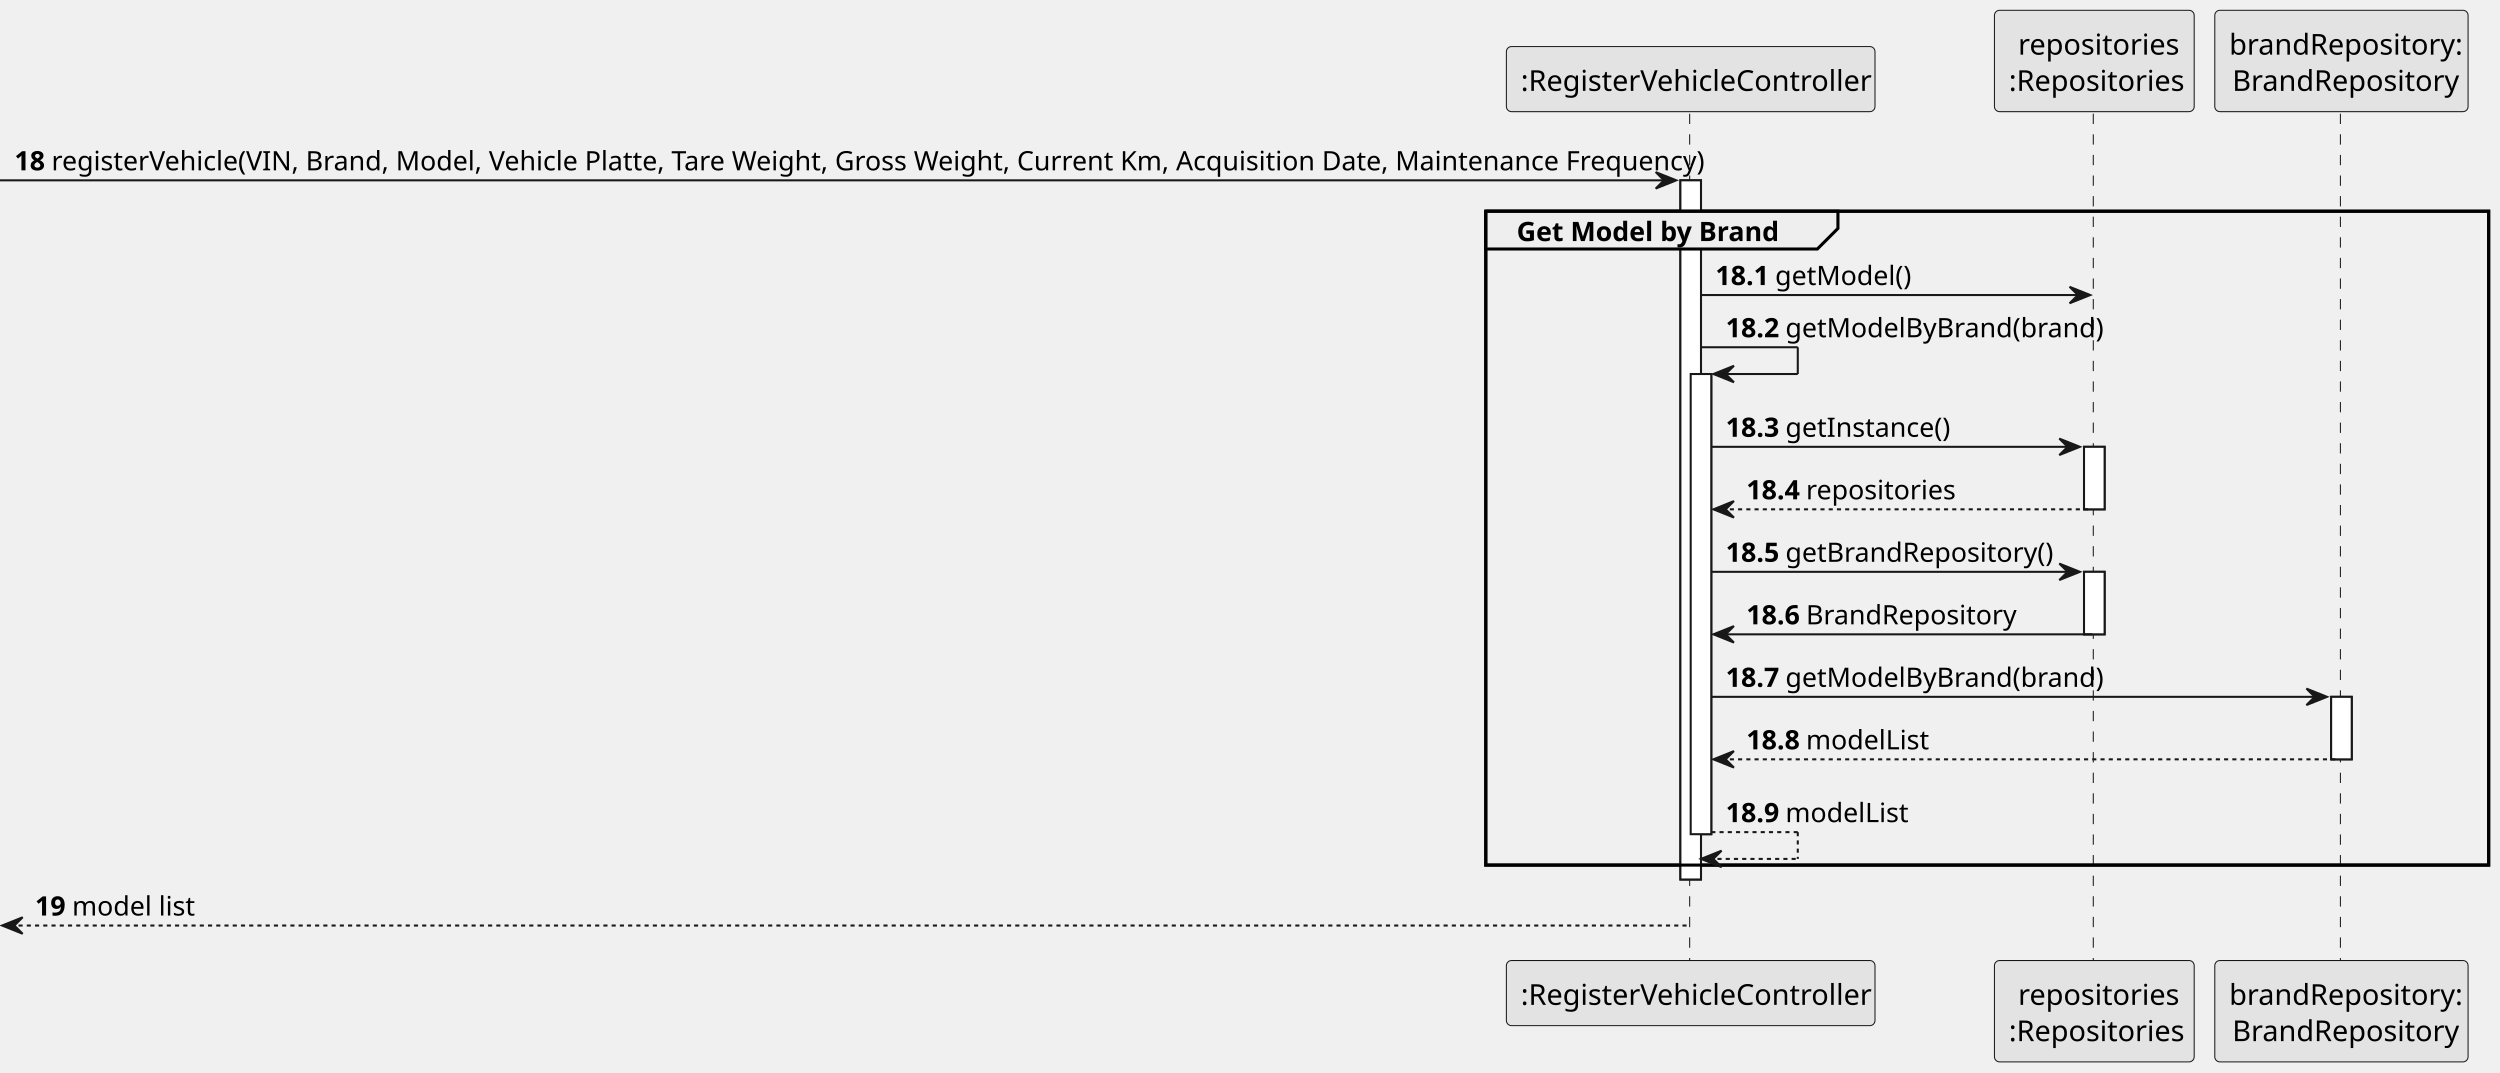
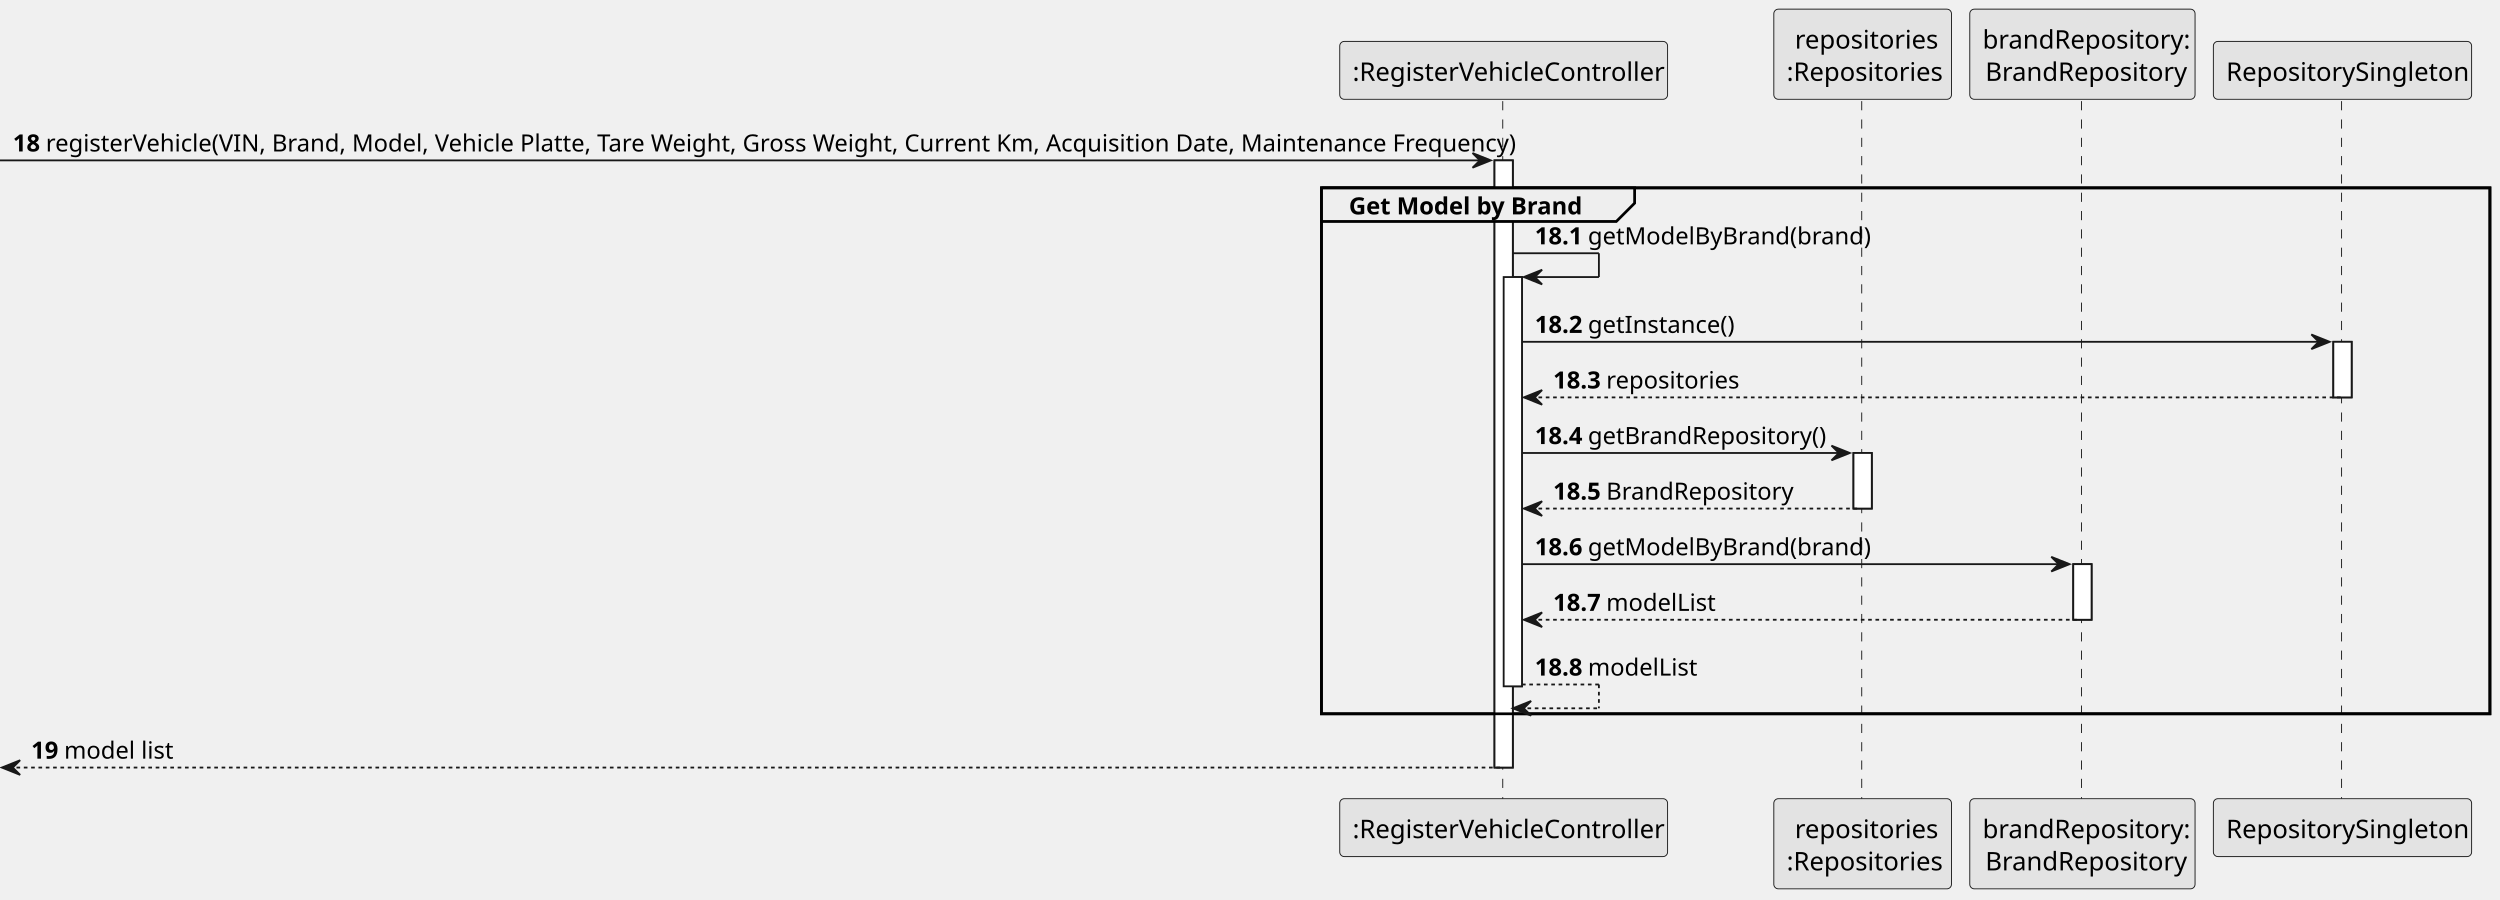
- <svg xmlns="http://www.w3.org/2000/svg" contentStyleType="text/css" height="521px" preserveAspectRatio="none" style="width:1214px;height:521px;background:#FFFFFF;" version="1.1" viewBox="0 0 1214 521" width="1214px" zoomAndPan="magnify">
+ <svg xmlns="http://www.w3.org/2000/svg" contentStyleType="text/css" height="491px" preserveAspectRatio="none" style="width:1365px;height:491px;background:#FFFFFF;" version="1.1" viewBox="0 0 1365 491" width="1365px" zoomAndPan="magnify">
  <defs />
  <g>
-     <rect fill="#FFFFFF" height="339.516" style="stroke:#181818;stroke-width:1.0;" width="10" x="816" y="87.57" />
-     <rect fill="#FFFFFF" height="223.461" style="stroke:#181818;stroke-width:1.0;" width="10" x="821" y="181.625" />
-     <rect fill="#FFFFFF" height="30.352" style="stroke:#181818;stroke-width:1.0;" width="10" x="1012" y="216.977" />
-     <rect fill="#FFFFFF" height="30.352" style="stroke:#181818;stroke-width:1.0;" width="10" x="1012" y="277.68" />
-     <rect fill="#FFFFFF" height="30.352" style="stroke:#181818;stroke-width:1.0;" width="10" x="1132" y="338.383" />
-     <rect fill="none" height="317.516" style="stroke:#000000;stroke-width:1.5;" width="487" x="721.5" y="102.57" />
-     <line style="stroke:#181818;stroke-width:0.5;stroke-dasharray:5.0,5.0;" x1="820.5" x2="820.5" y1="55.219" y2="467.438" />
-     <line style="stroke:#181818;stroke-width:0.5;stroke-dasharray:5.0,5.0;" x1="1016.5" x2="1016.5" y1="55.219" y2="467.438" />
-     <line style="stroke:#181818;stroke-width:0.5;stroke-dasharray:5.0,5.0;" x1="1136.5" x2="1136.5" y1="55.219" y2="467.438" />
+     <rect fill="#FFFFFF" height="331.516" style="stroke:#181818;stroke-width:1.0;" width="10" x="816" y="87.57" />
+     <rect fill="#FFFFFF" height="223.461" style="stroke:#181818;stroke-width:1.0;" width="10" x="821" y="151.273" />
+     <rect fill="#FFFFFF" height="30.352" style="stroke:#181818;stroke-width:1.0;" width="10" x="1012" y="247.328" />
+     <rect fill="#FFFFFF" height="30.352" style="stroke:#181818;stroke-width:1.0;" width="10" x="1132" y="308.031" />
+     <rect fill="#FFFFFF" height="30.352" style="stroke:#181818;stroke-width:1.0;" width="10" x="1274" y="186.625" />
+     <rect fill="none" height="287.164" style="stroke:#000000;stroke-width:1.5;" width="638" x="721.5" y="102.57" />
+     <line style="stroke:#181818;stroke-width:0.5;stroke-dasharray:5.0,5.0;" x1="820.5" x2="820.5" y1="55.219" y2="437.086" />
+     <line style="stroke:#181818;stroke-width:0.5;stroke-dasharray:5.0,5.0;" x1="1016.5" x2="1016.5" y1="55.219" y2="437.086" />
+     <line style="stroke:#181818;stroke-width:0.5;stroke-dasharray:5.0,5.0;" x1="1136.5" x2="1136.5" y1="55.219" y2="437.086" />
+     <line style="stroke:#181818;stroke-width:0.5;stroke-dasharray:5.0,5.0;" x1="1278.5" x2="1278.5" y1="55.219" y2="437.086" />
    <rect fill="#E3E3E3" height="31.609" rx="2.5" ry="2.5" style="stroke:#181818;stroke-width:0.5;" width="179" x="731.5" y="22.609" />
    <text fill="#000000" font-family="sans-serif" font-size="14" lengthAdjust="spacing" textLength="165" x="738.5" y="44.143">:RegisterVehicleController</text>
-     <rect fill="#E3E3E3" height="31.609" rx="2.5" ry="2.5" style="stroke:#181818;stroke-width:0.5;" width="179" x="731.5" y="466.438" />
-     <text fill="#000000" font-family="sans-serif" font-size="14" lengthAdjust="spacing" textLength="165" x="738.5" y="487.971">:RegisterVehicleController</text>
+     <rect fill="#E3E3E3" height="31.609" rx="2.5" ry="2.5" style="stroke:#181818;stroke-width:0.5;" width="179" x="731.5" y="436.086" />
+     <text fill="#000000" font-family="sans-serif" font-size="14" lengthAdjust="spacing" textLength="165" x="738.5" y="457.619">:RegisterVehicleController</text>
    <rect fill="#E3E3E3" height="49.219" rx="2.5" ry="2.5" style="stroke:#181818;stroke-width:0.5;" width="97" x="968.5" y="5" />
    <text fill="#000000" font-family="sans-serif" font-size="14" lengthAdjust="spacing" textLength="74" x="980" y="26.533">repositories</text>
    <text fill="#000000" font-family="sans-serif" font-size="14" lengthAdjust="spacing" textLength="83" x="975.5" y="44.143">:Repositories</text>
-     <rect fill="#E3E3E3" height="49.219" rx="2.5" ry="2.5" style="stroke:#181818;stroke-width:0.5;" width="97" x="968.5" y="466.438" />
-     <text fill="#000000" font-family="sans-serif" font-size="14" lengthAdjust="spacing" textLength="74" x="980" y="487.971">repositories</text>
-     <text fill="#000000" font-family="sans-serif" font-size="14" lengthAdjust="spacing" textLength="83" x="975.5" y="505.58">:Repositories</text>
+     <rect fill="#E3E3E3" height="49.219" rx="2.5" ry="2.5" style="stroke:#181818;stroke-width:0.5;" width="97" x="968.5" y="436.086" />
+     <text fill="#000000" font-family="sans-serif" font-size="14" lengthAdjust="spacing" textLength="74" x="980" y="457.619">repositories</text>
+     <text fill="#000000" font-family="sans-serif" font-size="14" lengthAdjust="spacing" textLength="83" x="975.5" y="475.228">:Repositories</text>
    <rect fill="#E3E3E3" height="49.219" rx="2.5" ry="2.5" style="stroke:#181818;stroke-width:0.5;" width="123" x="1075.5" y="5" />
    <text fill="#000000" font-family="sans-serif" font-size="14" lengthAdjust="spacing" textLength="109" x="1082.5" y="26.533">brandRepository:</text>
    <text fill="#000000" font-family="sans-serif" font-size="14" lengthAdjust="spacing" textLength="106" x="1084" y="44.143">BrandRepository</text>
-     <rect fill="#E3E3E3" height="49.219" rx="2.5" ry="2.5" style="stroke:#181818;stroke-width:0.5;" width="123" x="1075.5" y="466.438" />
-     <text fill="#000000" font-family="sans-serif" font-size="14" lengthAdjust="spacing" textLength="109" x="1082.5" y="487.971">brandRepository:</text>
-     <text fill="#000000" font-family="sans-serif" font-size="14" lengthAdjust="spacing" textLength="106" x="1084" y="505.58">BrandRepository</text>
-     <rect fill="#FFFFFF" height="339.516" style="stroke:#181818;stroke-width:1.0;" width="10" x="816" y="87.57" />
-     <rect fill="#FFFFFF" height="223.461" style="stroke:#181818;stroke-width:1.0;" width="10" x="821" y="181.625" />
-     <rect fill="#FFFFFF" height="30.352" style="stroke:#181818;stroke-width:1.0;" width="10" x="1012" y="216.977" />
-     <rect fill="#FFFFFF" height="30.352" style="stroke:#181818;stroke-width:1.0;" width="10" x="1012" y="277.68" />
-     <rect fill="#FFFFFF" height="30.352" style="stroke:#181818;stroke-width:1.0;" width="10" x="1132" y="338.383" />
+     <rect fill="#E3E3E3" height="49.219" rx="2.5" ry="2.5" style="stroke:#181818;stroke-width:0.5;" width="123" x="1075.5" y="436.086" />
+     <text fill="#000000" font-family="sans-serif" font-size="14" lengthAdjust="spacing" textLength="109" x="1082.5" y="457.619">brandRepository:</text>
+     <text fill="#000000" font-family="sans-serif" font-size="14" lengthAdjust="spacing" textLength="106" x="1084" y="475.228">BrandRepository</text>
+     <rect fill="#E3E3E3" height="31.609" rx="2.5" ry="2.5" style="stroke:#181818;stroke-width:0.5;" width="141" x="1208.5" y="22.609" />
+     <text fill="#000000" font-family="sans-serif" font-size="14" lengthAdjust="spacing" textLength="127" x="1215.5" y="44.143">RepositorySingleton</text>
+     <rect fill="#E3E3E3" height="31.609" rx="2.5" ry="2.5" style="stroke:#181818;stroke-width:0.5;" width="141" x="1208.5" y="436.086" />
+     <text fill="#000000" font-family="sans-serif" font-size="14" lengthAdjust="spacing" textLength="127" x="1215.5" y="457.619">RepositorySingleton</text>
+     <rect fill="#FFFFFF" height="331.516" style="stroke:#181818;stroke-width:1.0;" width="10" x="816" y="87.57" />
+     <rect fill="#FFFFFF" height="223.461" style="stroke:#181818;stroke-width:1.0;" width="10" x="821" y="151.273" />
+     <rect fill="#FFFFFF" height="30.352" style="stroke:#181818;stroke-width:1.0;" width="10" x="1012" y="247.328" />
+     <rect fill="#FFFFFF" height="30.352" style="stroke:#181818;stroke-width:1.0;" width="10" x="1132" y="308.031" />
+     <rect fill="#FFFFFF" height="30.352" style="stroke:#181818;stroke-width:1.0;" width="10" x="1274" y="186.625" />
    <polygon fill="#181818" points="804,83.57,814,87.57,804,91.57,808,87.57" style="stroke:#181818;stroke-width:1.0;" />
    <line style="stroke:#181818;stroke-width:1.0;" x1="0" x2="810" y1="87.57" y2="87.57" />
    <text fill="#000000" font-family="sans-serif" font-size="13" font-weight="bold" lengthAdjust="spacing" textLength="14" x="7" y="82.714">18</text>
    <text fill="#000000" font-family="sans-serif" font-size="13" lengthAdjust="spacing" textLength="779" x="25" y="82.714">registerVehicle(VIN, Brand, Model, Vehicle Platte, Tare Weight, Gross Weight, Current Km, Acquisition Date, Maintenance Frequency)</text>
    <path d="M721.5,102.57 L892.5,102.57 L892.5,110.922 L882.5,120.922 L721.5,120.922 L721.5,102.57 " fill="#EEEEEE" style="stroke:#000000;stroke-width:1.5;" />
-     <rect fill="none" height="317.516" style="stroke:#000000;stroke-width:1.5;" width="487" x="721.5" y="102.57" />
+     <rect fill="none" height="287.164" style="stroke:#000000;stroke-width:1.5;" width="638" x="721.5" y="102.57" />
    <text fill="#000000" font-family="sans-serif" font-size="13" font-weight="bold" lengthAdjust="spacing" textLength="126" x="736.5" y="117.065">Get Model by Brand</text>
-     <polygon fill="#181818" points="1005,139.273,1015,143.273,1005,147.273,1009,143.273" style="stroke:#181818;stroke-width:1.0;" />
-     <line style="stroke:#181818;stroke-width:1.0;" x1="826" x2="1011" y1="143.273" y2="143.273" />
-     <text fill="#000000" font-family="sans-serif" font-size="13" font-weight="bold" lengthAdjust="spacing" textLength="25" x="833" y="138.417">18.1</text>
-     <text fill="#000000" font-family="sans-serif" font-size="13" lengthAdjust="spacing" textLength="61" x="862" y="138.417">getModel()</text>
-     <line style="stroke:#181818;stroke-width:1.0;" x1="826" x2="873" y1="168.625" y2="168.625" />
-     <line style="stroke:#181818;stroke-width:1.0;" x1="873" x2="873" y1="168.625" y2="181.625" />
-     <line style="stroke:#181818;stroke-width:1.0;" x1="832" x2="873" y1="181.625" y2="181.625" />
-     <polygon fill="#181818" points="842,177.625,832,181.625,842,185.625,838,181.625" style="stroke:#181818;stroke-width:1.0;" />
-     <text fill="#000000" font-family="sans-serif" font-size="13" font-weight="bold" lengthAdjust="spacing" textLength="25" x="838" y="163.769">18.2</text>
-     <text fill="#000000" font-family="sans-serif" font-size="13" lengthAdjust="spacing" textLength="143" x="867" y="163.769">getModelByBrand(brand)</text>
-     <polygon fill="#181818" points="1000,212.977,1010,216.977,1000,220.977,1004,216.977" style="stroke:#181818;stroke-width:1.0;" />
-     <line style="stroke:#181818;stroke-width:1.0;" x1="831" x2="1006" y1="216.977" y2="216.977" />
-     <text fill="#000000" font-family="sans-serif" font-size="13" font-weight="bold" lengthAdjust="spacing" textLength="25" x="838" y="212.12">18.3</text>
-     <text fill="#000000" font-family="sans-serif" font-size="13" lengthAdjust="spacing" textLength="75" x="867" y="212.12">getInstance()</text>
-     <polygon fill="#181818" points="842,243.328,832,247.328,842,251.328,838,247.328" style="stroke:#181818;stroke-width:1.0;" />
-     <line style="stroke:#181818;stroke-width:1.0;stroke-dasharray:2.0,2.0;" x1="836" x2="1016" y1="247.328" y2="247.328" />
-     <text fill="#000000" font-family="sans-serif" font-size="13" font-weight="bold" lengthAdjust="spacing" textLength="25" x="848" y="242.472">18.4</text>
-     <text fill="#000000" font-family="sans-serif" font-size="13" lengthAdjust="spacing" textLength="67" x="877" y="242.472">repositories</text>
-     <polygon fill="#181818" points="1000,273.68,1010,277.68,1000,281.68,1004,277.68" style="stroke:#181818;stroke-width:1.0;" />
-     <line style="stroke:#181818;stroke-width:1.0;" x1="831" x2="1006" y1="277.68" y2="277.68" />
-     <text fill="#000000" font-family="sans-serif" font-size="13" font-weight="bold" lengthAdjust="spacing" textLength="25" x="838" y="272.823">18.5</text>
-     <text fill="#000000" font-family="sans-serif" font-size="13" lengthAdjust="spacing" textLength="122" x="867" y="272.823">getBrandRepository()</text>
-     <polygon fill="#181818" points="842,304.031,832,308.031,842,312.031,838,308.031" style="stroke:#181818;stroke-width:1.0;" />
-     <line style="stroke:#181818;stroke-width:1.0;" x1="836" x2="1016" y1="308.031" y2="308.031" />
-     <text fill="#000000" font-family="sans-serif" font-size="13" font-weight="bold" lengthAdjust="spacing" textLength="25" x="848" y="303.175">18.6</text>
-     <text fill="#000000" font-family="sans-serif" font-size="13" lengthAdjust="spacing" textLength="96" x="877" y="303.175">BrandRepository</text>
-     <polygon fill="#181818" points="1120,334.383,1130,338.383,1120,342.383,1124,338.383" style="stroke:#181818;stroke-width:1.0;" />
-     <line style="stroke:#181818;stroke-width:1.0;" x1="831" x2="1126" y1="338.383" y2="338.383" />
-     <text fill="#000000" font-family="sans-serif" font-size="13" font-weight="bold" lengthAdjust="spacing" textLength="25" x="838" y="333.526">18.7</text>
-     <text fill="#000000" font-family="sans-serif" font-size="13" lengthAdjust="spacing" textLength="143" x="867" y="333.526">getModelByBrand(brand)</text>
-     <polygon fill="#181818" points="842,364.734,832,368.734,842,372.734,838,368.734" style="stroke:#181818;stroke-width:1.0;" />
-     <line style="stroke:#181818;stroke-width:1.0;stroke-dasharray:2.0,2.0;" x1="836" x2="1136" y1="368.734" y2="368.734" />
-     <text fill="#000000" font-family="sans-serif" font-size="13" font-weight="bold" lengthAdjust="spacing" textLength="25" x="848" y="363.878">18.8</text>
-     <text fill="#000000" font-family="sans-serif" font-size="13" lengthAdjust="spacing" textLength="56" x="877" y="363.878">modelList</text>
-     <line style="stroke:#181818;stroke-width:1.0;stroke-dasharray:2.0,2.0;" x1="831" x2="873" y1="404.086" y2="404.086" />
-     <line style="stroke:#181818;stroke-width:1.0;stroke-dasharray:2.0,2.0;" x1="873" x2="873" y1="404.086" y2="417.086" />
-     <line style="stroke:#181818;stroke-width:1.0;stroke-dasharray:2.0,2.0;" x1="826" x2="873" y1="417.086" y2="417.086" />
-     <polygon fill="#181818" points="836,413.086,826,417.086,836,421.086,832,417.086" style="stroke:#181818;stroke-width:1.0;" />
-     <text fill="#000000" font-family="sans-serif" font-size="13" font-weight="bold" lengthAdjust="spacing" textLength="25" x="838" y="399.229">18.9</text>
-     <text fill="#000000" font-family="sans-serif" font-size="13" lengthAdjust="spacing" textLength="56" x="867" y="399.229">modelList</text>
-     <polygon fill="#181818" points="11,445.438,1,449.438,11,453.438,7,449.438" style="stroke:#181818;stroke-width:1.0;" />
-     <line style="stroke:#181818;stroke-width:1.0;stroke-dasharray:2.0,2.0;" x1="5" x2="820" y1="449.438" y2="449.438" />
-     <text fill="#000000" font-family="sans-serif" font-size="13" font-weight="bold" lengthAdjust="spacing" textLength="14" x="17" y="444.581">19</text>
-     <text fill="#000000" font-family="sans-serif" font-size="13" lengthAdjust="spacing" textLength="56" x="35" y="444.581">model list</text>
+     <line style="stroke:#181818;stroke-width:1.0;" x1="826" x2="873" y1="138.273" y2="138.273" />
+     <line style="stroke:#181818;stroke-width:1.0;" x1="873" x2="873" y1="138.273" y2="151.273" />
+     <line style="stroke:#181818;stroke-width:1.0;" x1="832" x2="873" y1="151.273" y2="151.273" />
+     <polygon fill="#181818" points="842,147.273,832,151.273,842,155.273,838,151.273" style="stroke:#181818;stroke-width:1.0;" />
+     <text fill="#000000" font-family="sans-serif" font-size="13" font-weight="bold" lengthAdjust="spacing" textLength="25" x="838" y="133.417">18.1</text>
+     <text fill="#000000" font-family="sans-serif" font-size="13" lengthAdjust="spacing" textLength="143" x="867" y="133.417">getModelByBrand(brand)</text>
+     <polygon fill="#181818" points="1262,182.625,1272,186.625,1262,190.625,1266,186.625" style="stroke:#181818;stroke-width:1.0;" />
+     <line style="stroke:#181818;stroke-width:1.0;" x1="831" x2="1268" y1="186.625" y2="186.625" />
+     <text fill="#000000" font-family="sans-serif" font-size="13" font-weight="bold" lengthAdjust="spacing" textLength="25" x="838" y="181.769">18.2</text>
+     <text fill="#000000" font-family="sans-serif" font-size="13" lengthAdjust="spacing" textLength="75" x="867" y="181.769">getInstance()</text>
+     <polygon fill="#181818" points="842,212.977,832,216.977,842,220.977,838,216.977" style="stroke:#181818;stroke-width:1.0;" />
+     <line style="stroke:#181818;stroke-width:1.0;stroke-dasharray:2.0,2.0;" x1="836" x2="1278" y1="216.977" y2="216.977" />
+     <text fill="#000000" font-family="sans-serif" font-size="13" font-weight="bold" lengthAdjust="spacing" textLength="25" x="848" y="212.12">18.3</text>
+     <text fill="#000000" font-family="sans-serif" font-size="13" lengthAdjust="spacing" textLength="67" x="877" y="212.12">repositories</text>
+     <polygon fill="#181818" points="1000,243.328,1010,247.328,1000,251.328,1004,247.328" style="stroke:#181818;stroke-width:1.0;" />
+     <line style="stroke:#181818;stroke-width:1.0;" x1="831" x2="1006" y1="247.328" y2="247.328" />
+     <text fill="#000000" font-family="sans-serif" font-size="13" font-weight="bold" lengthAdjust="spacing" textLength="25" x="838" y="242.472">18.4</text>
+     <text fill="#000000" font-family="sans-serif" font-size="13" lengthAdjust="spacing" textLength="122" x="867" y="242.472">getBrandRepository()</text>
+     <polygon fill="#181818" points="842,273.68,832,277.68,842,281.68,838,277.68" style="stroke:#181818;stroke-width:1.0;" />
+     <line style="stroke:#181818;stroke-width:1.0;stroke-dasharray:2.0,2.0;" x1="836" x2="1016" y1="277.68" y2="277.68" />
+     <text fill="#000000" font-family="sans-serif" font-size="13" font-weight="bold" lengthAdjust="spacing" textLength="25" x="848" y="272.823">18.5</text>
+     <text fill="#000000" font-family="sans-serif" font-size="13" lengthAdjust="spacing" textLength="96" x="877" y="272.823">BrandRepository</text>
+     <polygon fill="#181818" points="1120,304.031,1130,308.031,1120,312.031,1124,308.031" style="stroke:#181818;stroke-width:1.0;" />
+     <line style="stroke:#181818;stroke-width:1.0;" x1="831" x2="1126" y1="308.031" y2="308.031" />
+     <text fill="#000000" font-family="sans-serif" font-size="13" font-weight="bold" lengthAdjust="spacing" textLength="25" x="838" y="303.175">18.6</text>
+     <text fill="#000000" font-family="sans-serif" font-size="13" lengthAdjust="spacing" textLength="143" x="867" y="303.175">getModelByBrand(brand)</text>
+     <polygon fill="#181818" points="842,334.383,832,338.383,842,342.383,838,338.383" style="stroke:#181818;stroke-width:1.0;" />
+     <line style="stroke:#181818;stroke-width:1.0;stroke-dasharray:2.0,2.0;" x1="836" x2="1136" y1="338.383" y2="338.383" />
+     <text fill="#000000" font-family="sans-serif" font-size="13" font-weight="bold" lengthAdjust="spacing" textLength="25" x="848" y="333.526">18.7</text>
+     <text fill="#000000" font-family="sans-serif" font-size="13" lengthAdjust="spacing" textLength="56" x="877" y="333.526">modelList</text>
+     <line style="stroke:#181818;stroke-width:1.0;stroke-dasharray:2.0,2.0;" x1="831" x2="873" y1="373.734" y2="373.734" />
+     <line style="stroke:#181818;stroke-width:1.0;stroke-dasharray:2.0,2.0;" x1="873" x2="873" y1="373.734" y2="386.734" />
+     <line style="stroke:#181818;stroke-width:1.0;stroke-dasharray:2.0,2.0;" x1="826" x2="873" y1="386.734" y2="386.734" />
+     <polygon fill="#181818" points="836,382.734,826,386.734,836,390.734,832,386.734" style="stroke:#181818;stroke-width:1.0;" />
+     <text fill="#000000" font-family="sans-serif" font-size="13" font-weight="bold" lengthAdjust="spacing" textLength="25" x="838" y="368.878">18.8</text>
+     <text fill="#000000" font-family="sans-serif" font-size="13" lengthAdjust="spacing" textLength="56" x="867" y="368.878">modelList</text>
+     <polygon fill="#181818" points="11,415.086,1,419.086,11,423.086,7,419.086" style="stroke:#181818;stroke-width:1.0;" />
+     <line style="stroke:#181818;stroke-width:1.0;stroke-dasharray:2.0,2.0;" x1="5" x2="820" y1="419.086" y2="419.086" />
+     <text fill="#000000" font-family="sans-serif" font-size="13" font-weight="bold" lengthAdjust="spacing" textLength="14" x="17" y="414.229">19</text>
+     <text fill="#000000" font-family="sans-serif" font-size="13" lengthAdjust="spacing" textLength="56" x="35" y="414.229">model list</text>
  </g>
</svg>
